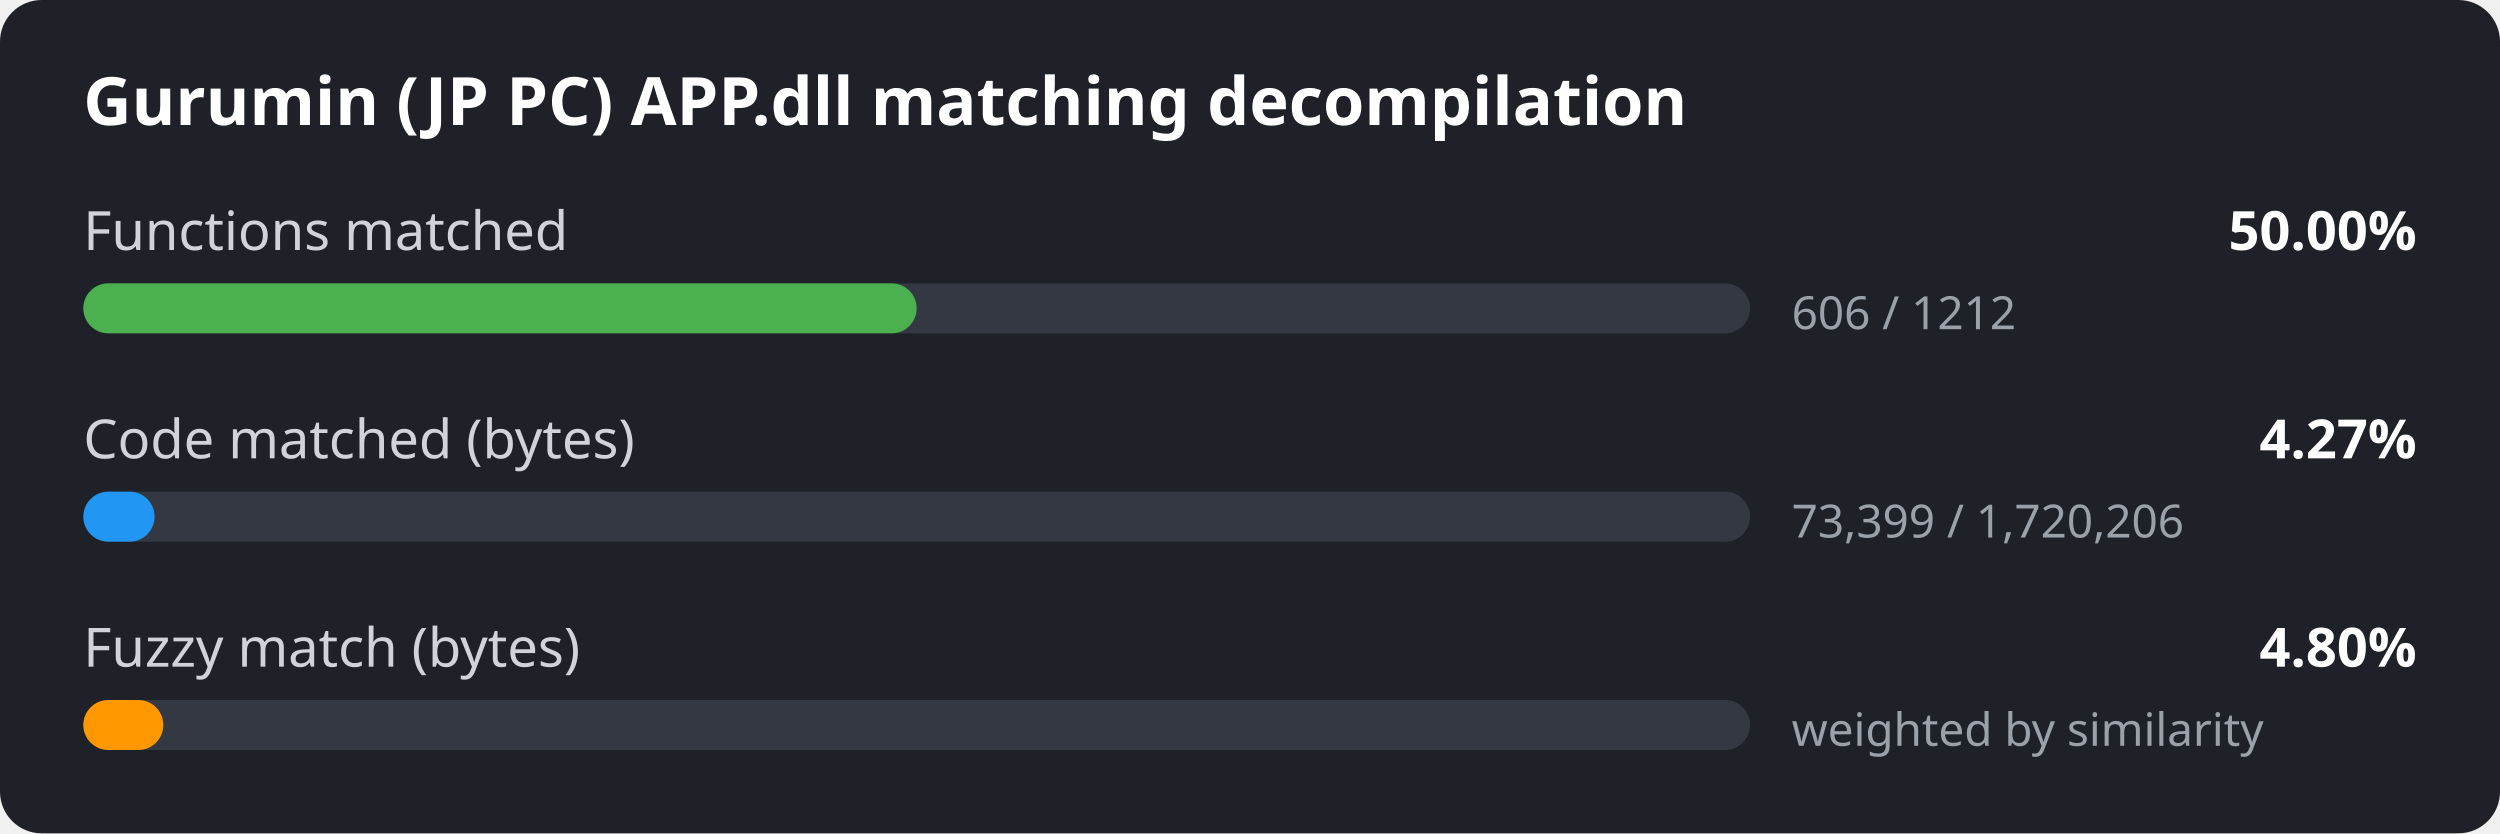
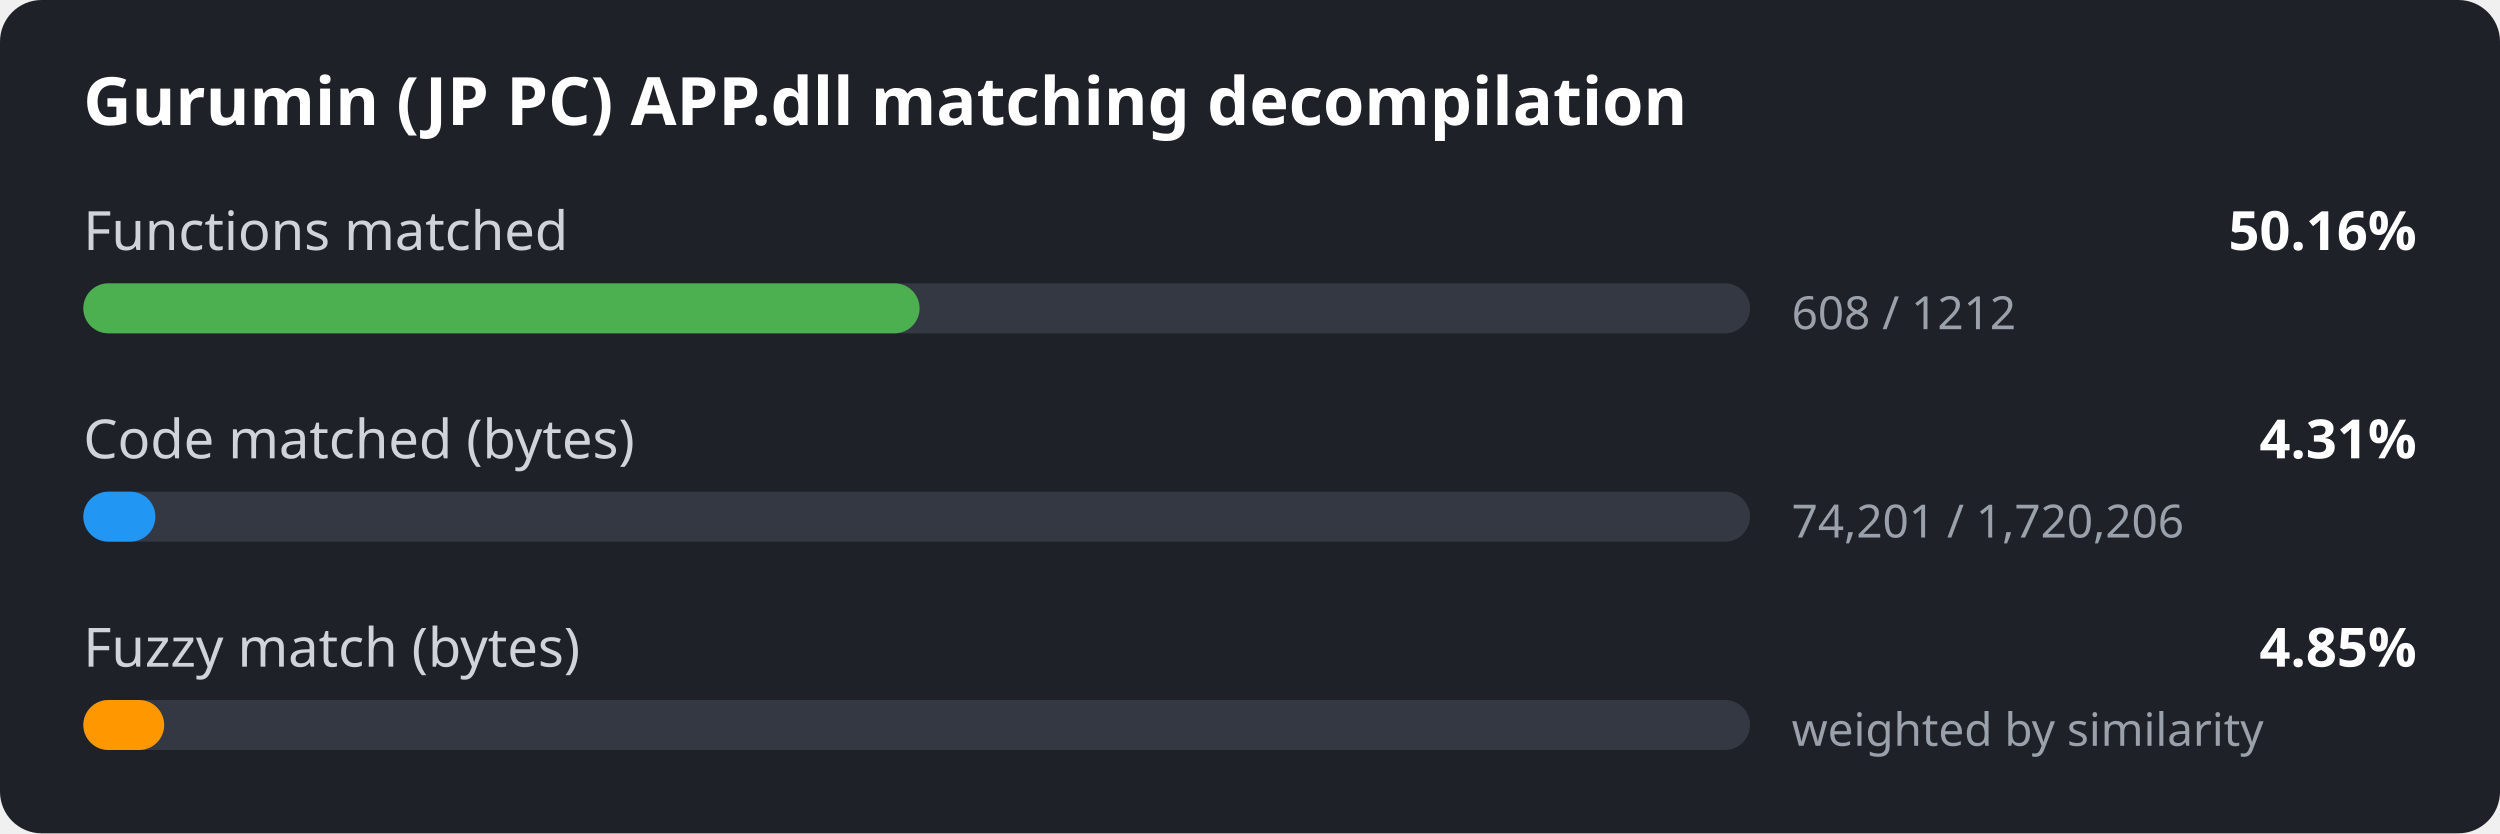
<svg xmlns="http://www.w3.org/2000/svg" width="600" height="200" viewBox="0 0 600 200">
  <style>
.bg { fill: #1e2127; }
.title { font: 600 16px sans-serif; fill: #ffffff; }
.label { font: 13px sans-serif; fill: #d0d4da; }
.value { font: 600 13px sans-serif; fill: #ffffff; }
.detail { font: 11px sans-serif; fill: #9aa1ab; }
.track { fill: #333842; }
</style>
  <rect width="600" height="200" rx="10" class="bg" />
  <text x="20" y="30" class="title">Gurumin (JP PC) APP.dll matching decompilation</text>
  <text x="20" y="60" class="label">Functions matched</text>
-   <text x="580" y="60" class="value" text-anchor="end">50.00%</text>
+   <text x="580" y="60" class="value" text-anchor="end">50.16%</text>
  <rect x="20" y="68" width="400" height="12" rx="6" class="track" />
-   <rect x="20" y="68" width="200.0" height="12" rx="6" fill="#4caf50" />
-   <text x="430" y="79" class="detail">606 / 1212</text>
+   <rect x="20" y="68" width="200.7" height="12" rx="6" fill="#4caf50" />
+   <text x="430" y="79" class="detail">608 / 1212</text>
  <text x="20" y="110" class="label">Code matched (bytes)</text>
-   <text x="580" y="110" class="value" text-anchor="end">4.27%</text>
+   <text x="580" y="110" class="value" text-anchor="end">4.31%</text>
  <rect x="20" y="118" width="400" height="12" rx="6" class="track" />
-   <rect x="20" y="118" width="17.1" height="12" rx="6" fill="#2196f3" />
-   <text x="430" y="129" class="detail">73,399 / 1,720,206</text>
+   <rect x="20" y="118" width="17.3" height="12" rx="6" fill="#2196f3" />
+   <text x="430" y="129" class="detail">74,201 / 1,720,206</text>
  <text x="20" y="160" class="label">Fuzzy match (bytes)</text>
-   <text x="580" y="160" class="value" text-anchor="end">4.80%</text>
+   <text x="580" y="160" class="value" text-anchor="end">4.85%</text>
  <rect x="20" y="168" width="400" height="12" rx="6" class="track" />
-   <rect x="20" y="168" width="19.2" height="12" rx="6" fill="#ff9800" />
+   <rect x="20" y="168" width="19.4" height="12" rx="6" fill="#ff9800" />
  <text x="430" y="179" class="detail">weighted by similarity</text>
</svg>
